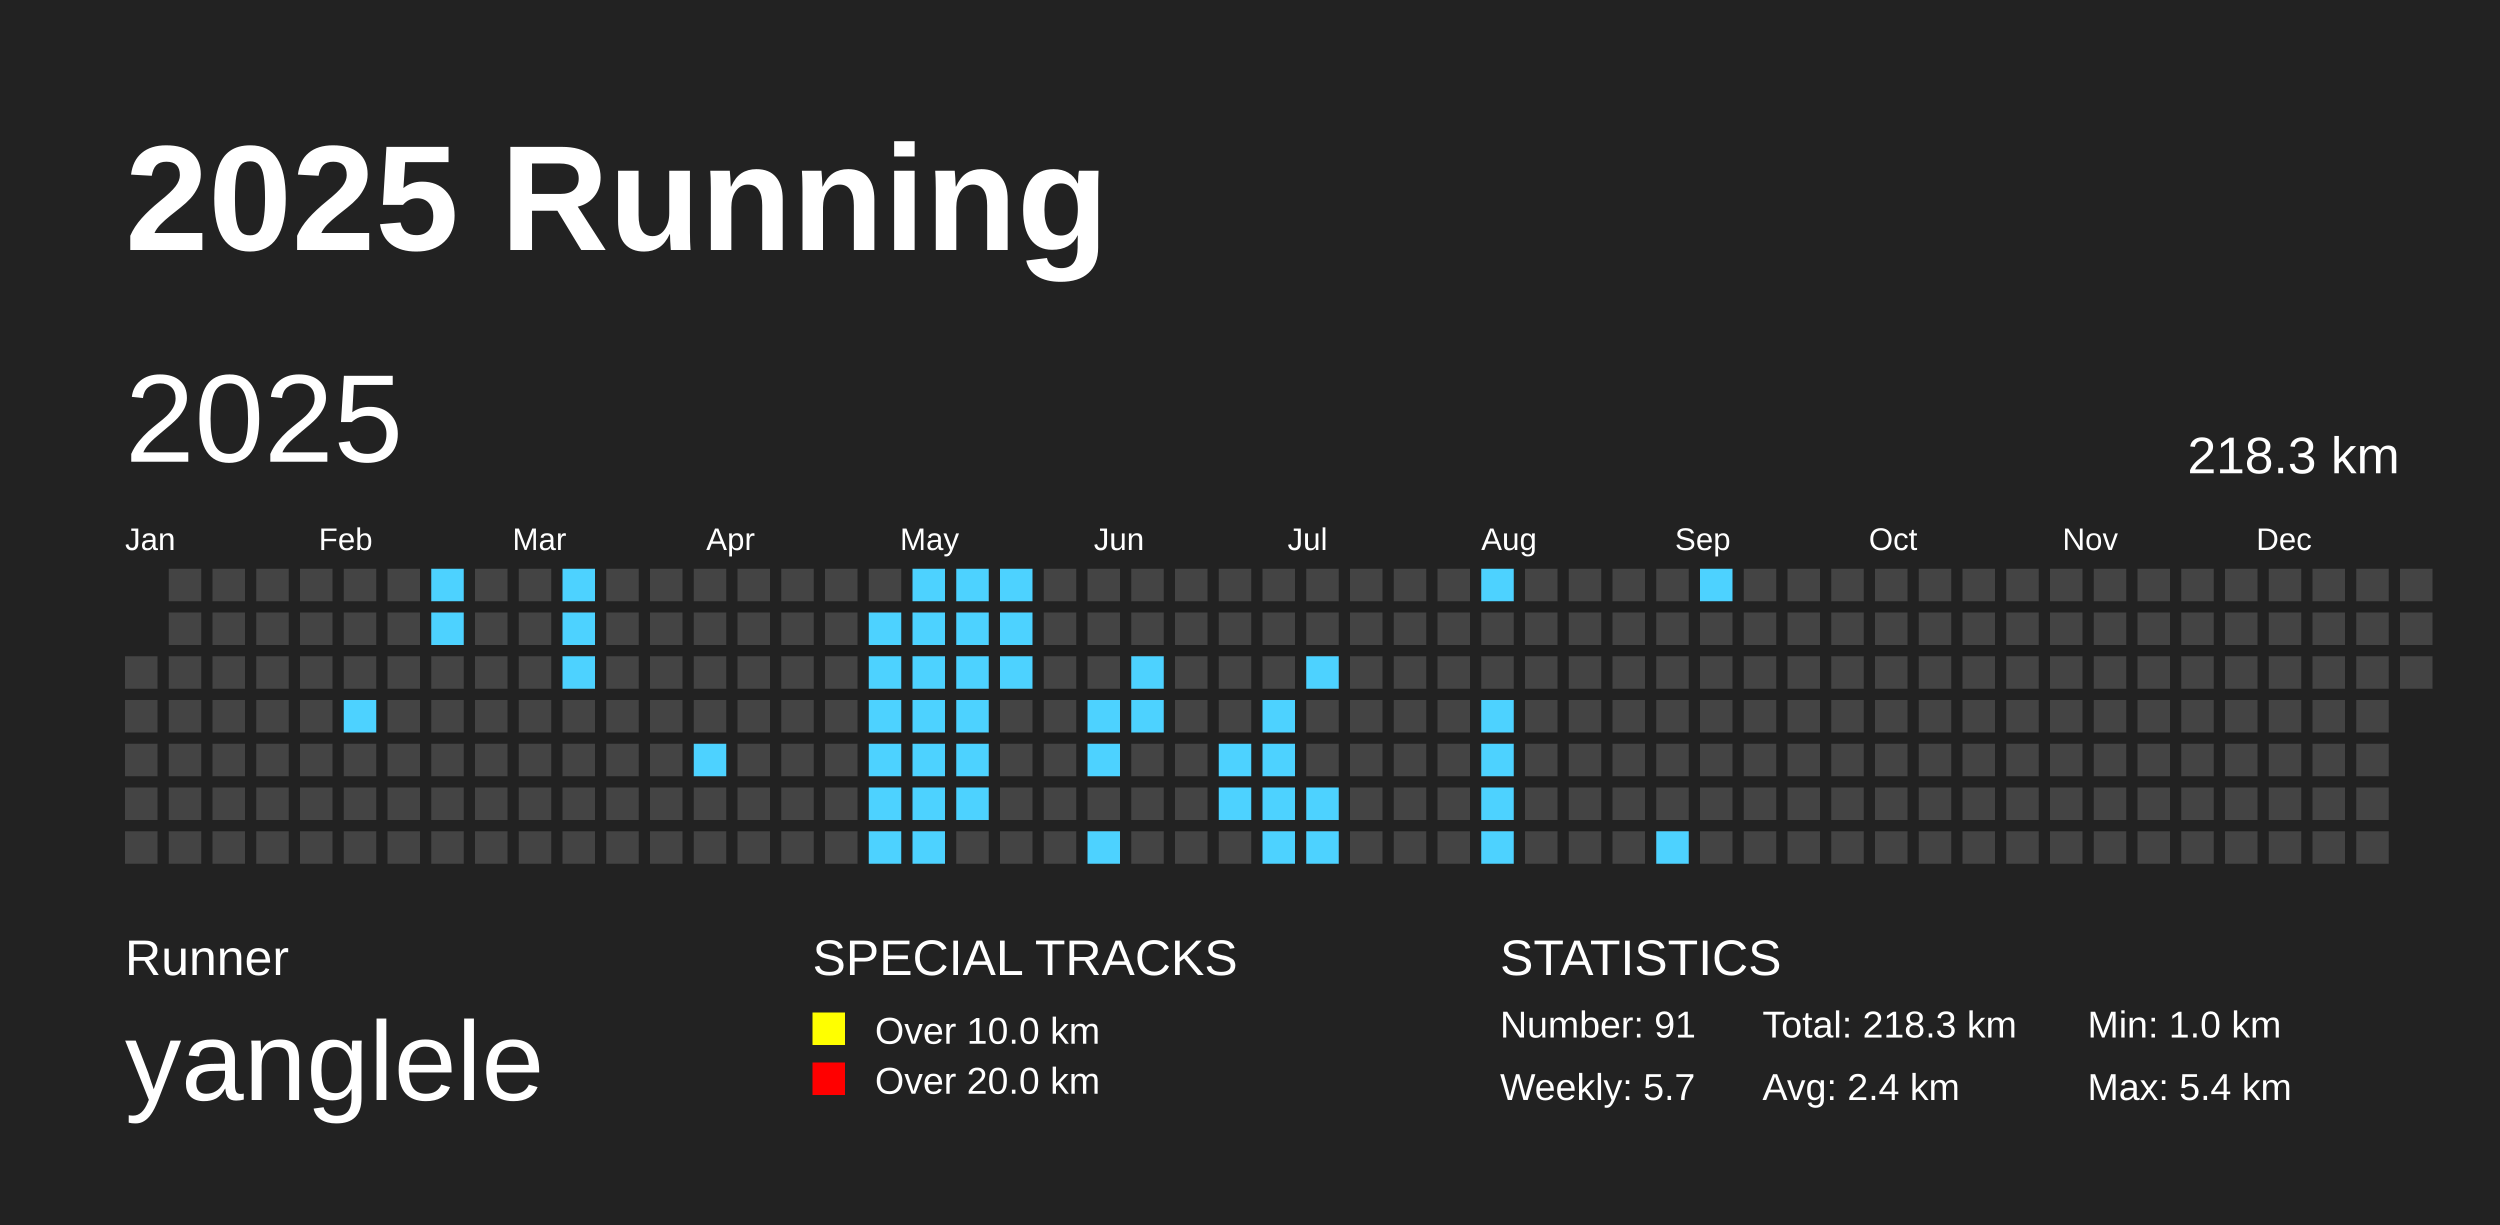
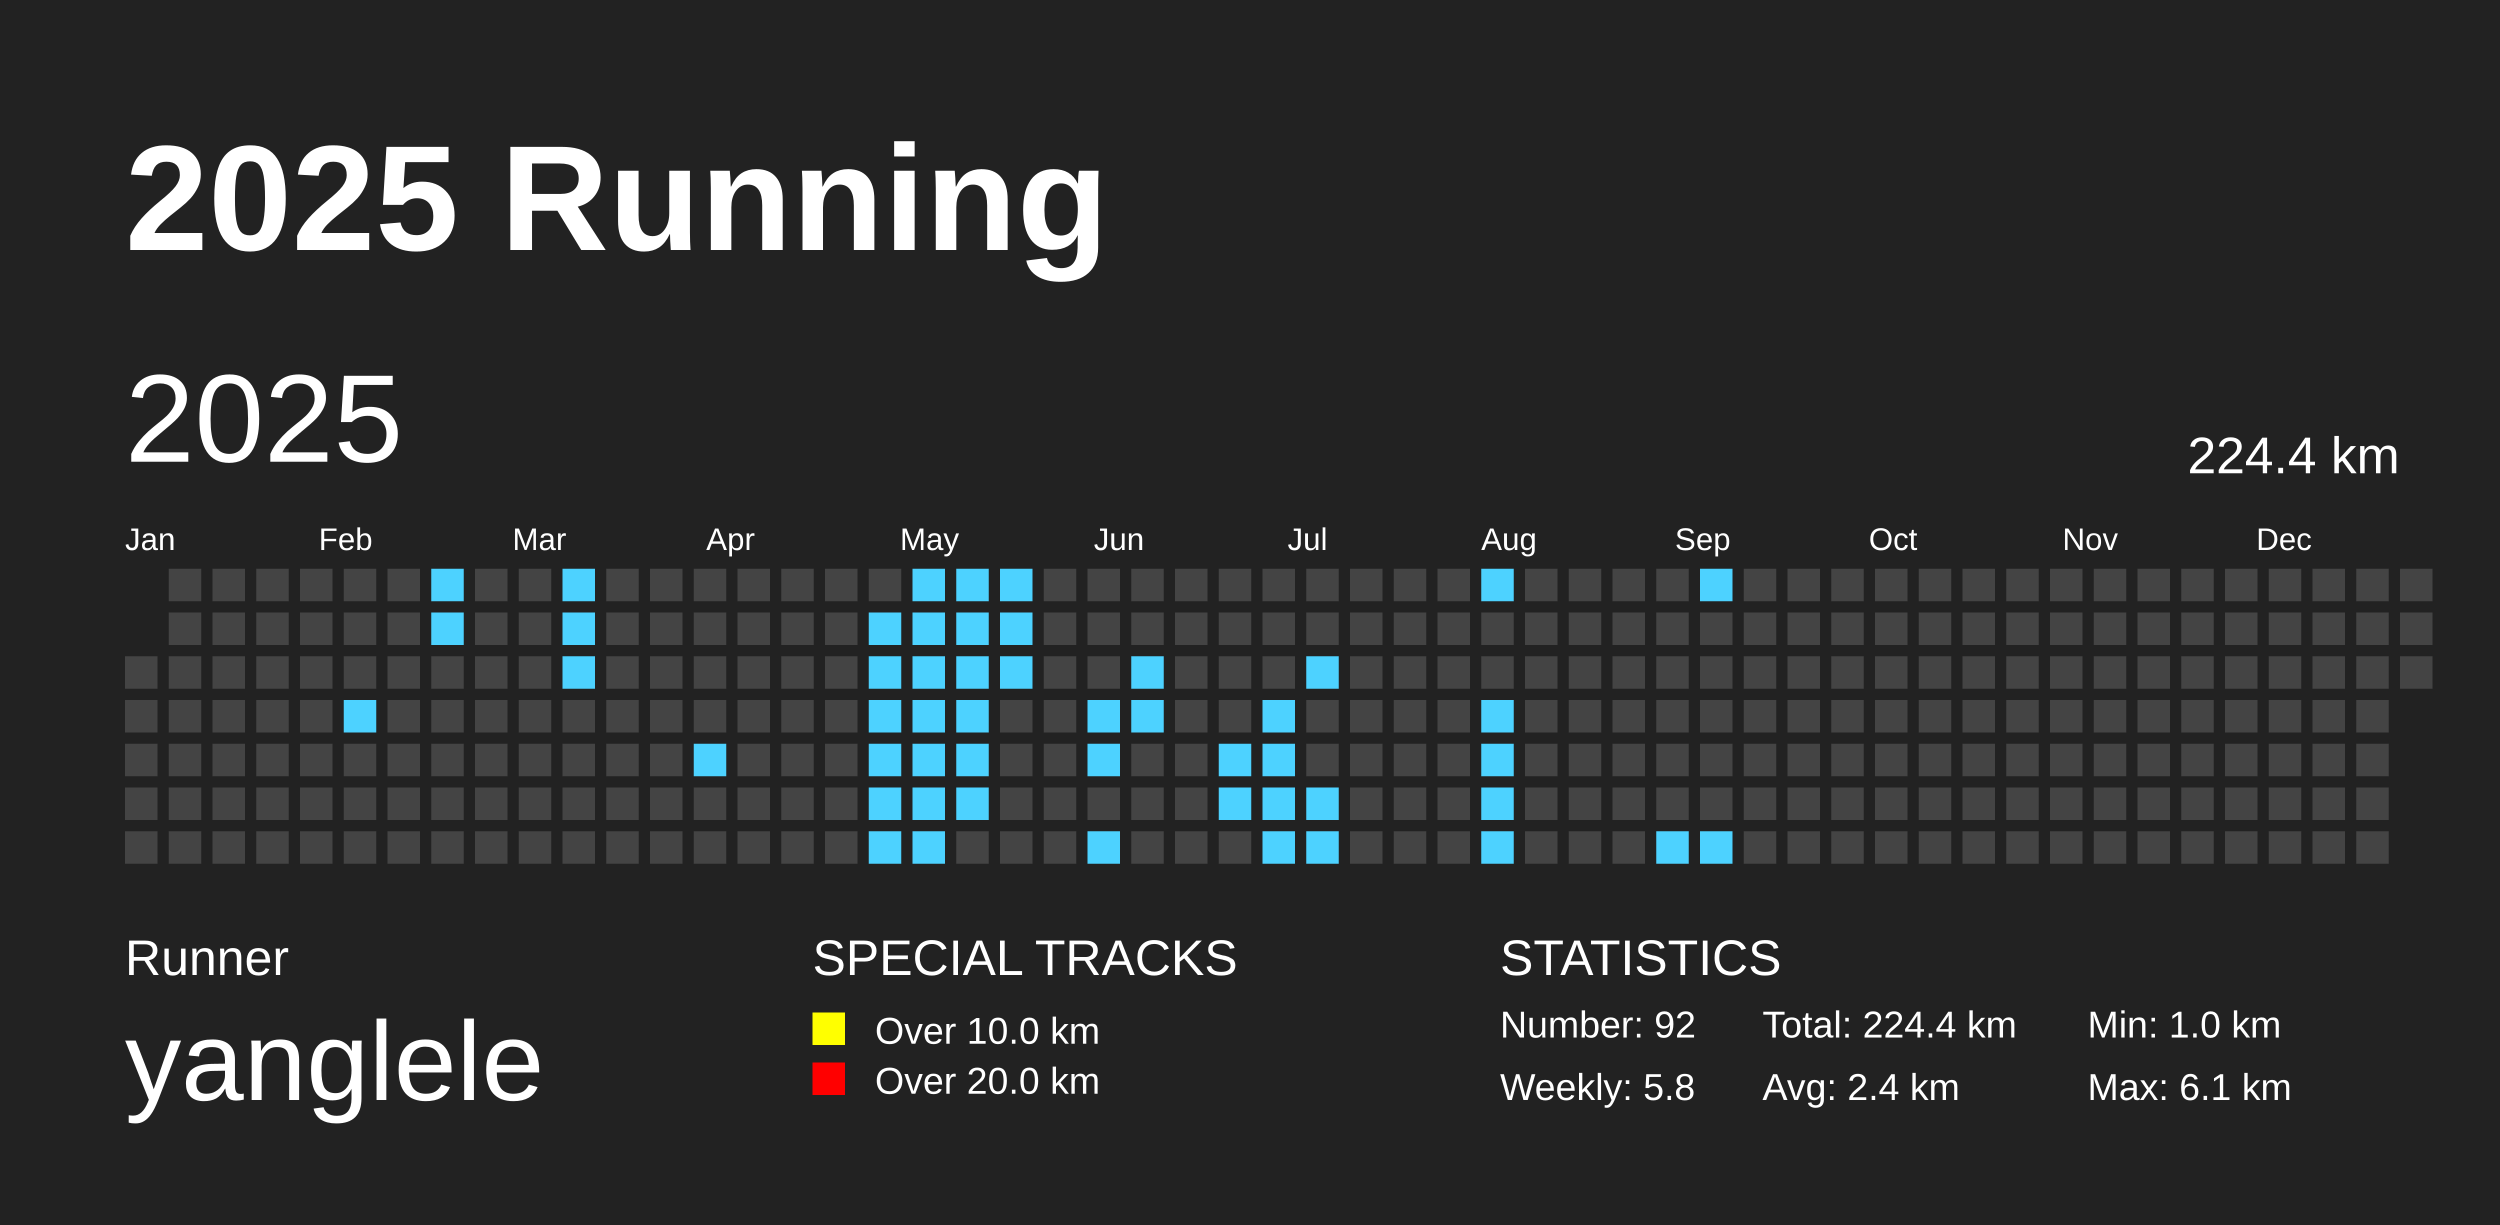
<svg xmlns="http://www.w3.org/2000/svg" baseProfile="full" height="98mm" version="1.1" viewBox="0,0,200,98" width="200mm">
  <defs />
  <rect fill="#222222" height="98" width="200" x="0" y="0" />
  <text fill="#FFFFFF" style="font-size:12px; font-family:Arial; font-weight:bold;" x="10" y="20">2025 Running</text>
  <text fill="#FFFFFF" style="font-size:4px; font-family:Arial" x="10" y="78">Runner</text>
  <text fill="#FFFFFF" style="font-size:9px; font-family:Arial" x="10" y="88">yanglele</text>
  <text fill="#FFFFFF" style="font-size:4px; font-family:Arial" x="65" y="78">SPECIAL TRACKS</text>
  <rect fill="yellow" height="2.6" width="2.6" x="65" y="81" />
  <text fill="#FFFFFF" style="font-size:3px; font-family:Arial" x="70" y="83.5">Over 10.0 km</text>
  <rect fill="red" height="2.6" width="2.6" x="65" y="85" />
  <text fill="#FFFFFF" style="font-size:3px; font-family:Arial" x="70" y="87.5">Over 20.0 km</text>
  <text fill="#FFFFFF" style="font-size:4px; font-family:Arial" x="120" y="78">STATISTICS</text>
-   <text fill="#FFFFFF" style="font-size:3px; font-family:Arial" x="120" y="83">Number: 91</text>
-   <text fill="#FFFFFF" style="font-size:3px; font-family:Arial" x="120" y="88">Weekly: 5.7</text>
-   <text fill="#FFFFFF" style="font-size:3px; font-family:Arial" x="141" y="83">Total: 218.3 km</text>
+   <text fill="#FFFFFF" style="font-size:3px; font-family:Arial" x="120" y="83">Number: 92</text>
+   <text fill="#FFFFFF" style="font-size:3px; font-family:Arial" x="120" y="88">Weekly: 5.8</text>
+   <text fill="#FFFFFF" style="font-size:3px; font-family:Arial" x="141" y="83">Total: 224.4 km</text>
  <text fill="#FFFFFF" style="font-size:3px; font-family:Arial" x="141" y="88">Avg: 2.4 km</text>
  <text fill="#FFFFFF" style="font-size:3px; font-family:Arial" x="167" y="83">Min: 1.0 km</text>
-   <text fill="#FFFFFF" style="font-size:3px; font-family:Arial" x="167" y="88">Max: 5.4 km</text>
+   <text fill="#FFFFFF" style="font-size:3px; font-family:Arial" x="167" y="88">Max: 6.1 km</text>
  <text dominant-baseline="hanging" fill="#FFFFFF" style="font-size:10.0px; font-family:Arial;" x="10" y="30">2025</text>
-   <text dominant-baseline="hanging" fill="#FFFFFF" style="font-size:4.125px; font-family:Arial;" x="175" y="35">218.3 km</text>
+   <text dominant-baseline="hanging" fill="#FFFFFF" style="font-size:4.125px; font-family:Arial;" x="175" y="35">224.4 km</text>
  <text fill="#FFFFFF" style="font-size:2.5px; font-family:Arial" x="10.0" y="44">Jan</text>
  <text fill="#FFFFFF" style="font-size:2.5px; font-family:Arial" x="25.5" y="44">Feb</text>
  <text fill="#FFFFFF" style="font-size:2.5px; font-family:Arial" x="41.0" y="44">Mar</text>
  <text fill="#FFFFFF" style="font-size:2.5px; font-family:Arial" x="56.5" y="44">Apr</text>
  <text fill="#FFFFFF" style="font-size:2.5px; font-family:Arial" x="72.0" y="44">May</text>
  <text fill="#FFFFFF" style="font-size:2.5px; font-family:Arial" x="87.5" y="44">Jun</text>
  <text fill="#FFFFFF" style="font-size:2.5px; font-family:Arial" x="103.0" y="44">Jul</text>
  <text fill="#FFFFFF" style="font-size:2.5px; font-family:Arial" x="118.5" y="44">Aug</text>
  <text fill="#FFFFFF" style="font-size:2.5px; font-family:Arial" x="134.0" y="44">Sep</text>
  <text fill="#FFFFFF" style="font-size:2.5px; font-family:Arial" x="149.5" y="44">Oct</text>
  <text fill="#FFFFFF" style="font-size:2.5px; font-family:Arial" x="165.0" y="44">Nov</text>
  <text fill="#FFFFFF" style="font-size:2.5px; font-family:Arial" x="180.5" y="44">Dec</text>
  <rect fill="#444444" height="2.6" width="2.6" x="10.0" y="52.5" />
  <rect fill="#444444" height="2.6" width="2.6" x="10.0" y="56.0" />
  <rect fill="#444444" height="2.6" width="2.6" x="10.0" y="59.5" />
  <rect fill="#444444" height="2.6" width="2.6" x="10.0" y="63.0" />
  <rect fill="#444444" height="2.6" width="2.6" x="10.0" y="66.5" />
  <rect fill="#444444" height="2.6" width="2.6" x="13.5" y="45.5" />
  <rect fill="#444444" height="2.6" width="2.6" x="13.5" y="49.0" />
  <rect fill="#444444" height="2.6" width="2.6" x="13.5" y="52.5" />
  <rect fill="#444444" height="2.6" width="2.6" x="13.5" y="56.0" />
  <rect fill="#444444" height="2.6" width="2.6" x="13.5" y="59.5" />
  <rect fill="#444444" height="2.6" width="2.6" x="13.5" y="63.0" />
  <rect fill="#444444" height="2.6" width="2.6" x="13.5" y="66.5" />
  <rect fill="#444444" height="2.6" width="2.6" x="17.0" y="45.5" />
  <rect fill="#444444" height="2.6" width="2.6" x="17.0" y="49.0" />
  <rect fill="#444444" height="2.6" width="2.6" x="17.0" y="52.5" />
  <rect fill="#444444" height="2.6" width="2.6" x="17.0" y="56.0" />
  <rect fill="#444444" height="2.6" width="2.6" x="17.0" y="59.5" />
  <rect fill="#444444" height="2.6" width="2.6" x="17.0" y="63.0" />
  <rect fill="#444444" height="2.6" width="2.6" x="17.0" y="66.5" />
  <rect fill="#444444" height="2.6" width="2.6" x="20.5" y="45.5" />
  <rect fill="#444444" height="2.6" width="2.6" x="20.5" y="49.0" />
  <rect fill="#444444" height="2.6" width="2.6" x="20.5" y="52.5" />
  <rect fill="#444444" height="2.6" width="2.6" x="20.5" y="56.0" />
  <rect fill="#444444" height="2.6" width="2.6" x="20.5" y="59.5" />
  <rect fill="#444444" height="2.6" width="2.6" x="20.5" y="63.0" />
  <rect fill="#444444" height="2.6" width="2.6" x="20.5" y="66.5" />
  <rect fill="#444444" height="2.6" width="2.6" x="24.0" y="45.5" />
  <rect fill="#444444" height="2.6" width="2.6" x="24.0" y="49.0" />
  <rect fill="#444444" height="2.6" width="2.6" x="24.0" y="52.5" />
  <rect fill="#444444" height="2.6" width="2.6" x="24.0" y="56.0" />
  <rect fill="#444444" height="2.6" width="2.6" x="24.0" y="59.5" />
  <rect fill="#444444" height="2.6" width="2.6" x="24.0" y="63.0" />
  <rect fill="#444444" height="2.6" width="2.6" x="24.0" y="66.5" />
  <rect fill="#444444" height="2.6" width="2.6" x="27.5" y="45.5" />
  <rect fill="#444444" height="2.6" width="2.6" x="27.5" y="49.0" />
  <rect fill="#444444" height="2.6" width="2.6" x="27.5" y="52.5" />
  <rect fill="#4DD2FF" height="2.6" width="2.6" x="27.5" y="56.0" />
  <rect fill="#444444" height="2.6" width="2.6" x="27.5" y="59.5" />
  <rect fill="#444444" height="2.6" width="2.6" x="27.5" y="63.0" />
  <rect fill="#444444" height="2.6" width="2.6" x="27.5" y="66.5" />
  <rect fill="#444444" height="2.6" width="2.6" x="31.0" y="45.5" />
  <rect fill="#444444" height="2.6" width="2.6" x="31.0" y="49.0" />
  <rect fill="#444444" height="2.6" width="2.6" x="31.0" y="52.5" />
  <rect fill="#444444" height="2.6" width="2.6" x="31.0" y="56.0" />
  <rect fill="#444444" height="2.6" width="2.6" x="31.0" y="59.5" />
  <rect fill="#444444" height="2.6" width="2.6" x="31.0" y="63.0" />
  <rect fill="#444444" height="2.6" width="2.6" x="31.0" y="66.5" />
  <rect fill="#4DD2FF" height="2.6" width="2.6" x="34.5" y="45.5" />
  <rect fill="#4DD2FF" height="2.6" width="2.6" x="34.5" y="49.0" />
  <rect fill="#444444" height="2.6" width="2.6" x="34.5" y="52.5" />
  <rect fill="#444444" height="2.6" width="2.6" x="34.5" y="56.0" />
  <rect fill="#444444" height="2.6" width="2.6" x="34.5" y="59.5" />
  <rect fill="#444444" height="2.6" width="2.6" x="34.5" y="63.0" />
  <rect fill="#444444" height="2.6" width="2.6" x="34.5" y="66.5" />
  <rect fill="#444444" height="2.6" width="2.6" x="38.0" y="45.5" />
  <rect fill="#444444" height="2.6" width="2.6" x="38.0" y="49.0" />
  <rect fill="#444444" height="2.6" width="2.6" x="38.0" y="52.5" />
  <rect fill="#444444" height="2.6" width="2.6" x="38.0" y="56.0" />
  <rect fill="#444444" height="2.6" width="2.6" x="38.0" y="59.5" />
  <rect fill="#444444" height="2.6" width="2.6" x="38.0" y="63.0" />
  <rect fill="#444444" height="2.6" width="2.6" x="38.0" y="66.5" />
  <rect fill="#444444" height="2.6" width="2.6" x="41.5" y="45.5" />
  <rect fill="#444444" height="2.6" width="2.6" x="41.5" y="49.0" />
  <rect fill="#444444" height="2.6" width="2.6" x="41.5" y="52.5" />
  <rect fill="#444444" height="2.6" width="2.6" x="41.5" y="56.0" />
  <rect fill="#444444" height="2.6" width="2.6" x="41.5" y="59.5" />
  <rect fill="#444444" height="2.6" width="2.6" x="41.5" y="63.0" />
  <rect fill="#444444" height="2.6" width="2.6" x="41.5" y="66.5" />
  <rect fill="#4DD2FF" height="2.6" width="2.6" x="45.0" y="45.5" />
  <rect fill="#4DD2FF" height="2.6" width="2.6" x="45.0" y="49.0" />
  <rect fill="#4DD2FF" height="2.6" width="2.6" x="45.0" y="52.5" />
  <rect fill="#444444" height="2.6" width="2.6" x="45.0" y="56.0" />
  <rect fill="#444444" height="2.6" width="2.6" x="45.0" y="59.5" />
  <rect fill="#444444" height="2.6" width="2.6" x="45.0" y="63.0" />
  <rect fill="#444444" height="2.6" width="2.6" x="45.0" y="66.5" />
  <rect fill="#444444" height="2.6" width="2.6" x="48.5" y="45.5" />
  <rect fill="#444444" height="2.6" width="2.6" x="48.5" y="49.0" />
  <rect fill="#444444" height="2.6" width="2.6" x="48.5" y="52.5" />
  <rect fill="#444444" height="2.6" width="2.6" x="48.5" y="56.0" />
  <rect fill="#444444" height="2.6" width="2.6" x="48.5" y="59.5" />
  <rect fill="#444444" height="2.6" width="2.6" x="48.5" y="63.0" />
  <rect fill="#444444" height="2.6" width="2.6" x="48.5" y="66.5" />
  <rect fill="#444444" height="2.6" width="2.6" x="52.0" y="45.5" />
  <rect fill="#444444" height="2.6" width="2.6" x="52.0" y="49.0" />
  <rect fill="#444444" height="2.6" width="2.6" x="52.0" y="52.5" />
  <rect fill="#444444" height="2.6" width="2.6" x="52.0" y="56.0" />
  <rect fill="#444444" height="2.6" width="2.6" x="52.0" y="59.5" />
  <rect fill="#444444" height="2.6" width="2.6" x="52.0" y="63.0" />
  <rect fill="#444444" height="2.6" width="2.6" x="52.0" y="66.5" />
  <rect fill="#444444" height="2.6" width="2.6" x="55.5" y="45.5" />
  <rect fill="#444444" height="2.6" width="2.6" x="55.5" y="49.0" />
  <rect fill="#444444" height="2.6" width="2.6" x="55.5" y="52.5" />
  <rect fill="#444444" height="2.6" width="2.6" x="55.5" y="56.0" />
  <rect fill="#4DD2FF" height="2.6" width="2.6" x="55.5" y="59.5" />
  <rect fill="#444444" height="2.6" width="2.6" x="55.5" y="63.0" />
  <rect fill="#444444" height="2.6" width="2.6" x="55.5" y="66.5" />
  <rect fill="#444444" height="2.6" width="2.6" x="59.0" y="45.5" />
  <rect fill="#444444" height="2.6" width="2.6" x="59.0" y="49.0" />
  <rect fill="#444444" height="2.6" width="2.6" x="59.0" y="52.5" />
  <rect fill="#444444" height="2.6" width="2.6" x="59.0" y="56.0" />
  <rect fill="#444444" height="2.6" width="2.6" x="59.0" y="59.5" />
  <rect fill="#444444" height="2.6" width="2.6" x="59.0" y="63.0" />
  <rect fill="#444444" height="2.6" width="2.6" x="59.0" y="66.5" />
  <rect fill="#444444" height="2.6" width="2.6" x="62.5" y="45.5" />
  <rect fill="#444444" height="2.6" width="2.6" x="62.5" y="49.0" />
  <rect fill="#444444" height="2.6" width="2.6" x="62.5" y="52.5" />
  <rect fill="#444444" height="2.6" width="2.6" x="62.5" y="56.0" />
  <rect fill="#444444" height="2.6" width="2.6" x="62.5" y="59.5" />
  <rect fill="#444444" height="2.6" width="2.6" x="62.5" y="63.0" />
  <rect fill="#444444" height="2.6" width="2.6" x="62.5" y="66.5" />
  <rect fill="#444444" height="2.6" width="2.6" x="66.0" y="45.5" />
  <rect fill="#444444" height="2.6" width="2.6" x="66.0" y="49.0" />
  <rect fill="#444444" height="2.6" width="2.6" x="66.0" y="52.5" />
  <rect fill="#444444" height="2.6" width="2.6" x="66.0" y="56.0" />
  <rect fill="#444444" height="2.6" width="2.6" x="66.0" y="59.5" />
  <rect fill="#444444" height="2.6" width="2.6" x="66.0" y="63.0" />
  <rect fill="#444444" height="2.6" width="2.6" x="66.0" y="66.5" />
  <rect fill="#444444" height="2.6" width="2.6" x="69.5" y="45.5" />
  <rect fill="#4DD2FF" height="2.6" width="2.6" x="69.5" y="49.0" />
  <rect fill="#4DD2FF" height="2.6" width="2.6" x="69.5" y="52.5" />
  <rect fill="#4DD2FF" height="2.6" width="2.6" x="69.5" y="56.0" />
  <rect fill="#4DD2FF" height="2.6" width="2.6" x="69.5" y="59.5" />
  <rect fill="#4DD2FF" height="2.6" width="2.6" x="69.5" y="63.0" />
  <rect fill="#4DD2FF" height="2.6" width="2.6" x="69.5" y="66.5" />
  <rect fill="#4DD2FF" height="2.6" width="2.6" x="73.0" y="45.5" />
  <rect fill="#4DD2FF" height="2.6" width="2.6" x="73.0" y="49.0" />
  <rect fill="#4DD2FF" height="2.6" width="2.6" x="73.0" y="52.5" />
  <rect fill="#4DD2FF" height="2.6" width="2.6" x="73.0" y="56.0" />
  <rect fill="#4DD2FF" height="2.6" width="2.6" x="73.0" y="59.5" />
  <rect fill="#4DD2FF" height="2.6" width="2.6" x="73.0" y="63.0" />
  <rect fill="#4DD2FF" height="2.6" width="2.6" x="73.0" y="66.5" />
  <rect fill="#4DD2FF" height="2.6" width="2.6" x="76.5" y="45.5" />
  <rect fill="#4DD2FF" height="2.6" width="2.6" x="76.5" y="49.0" />
  <rect fill="#4DD2FF" height="2.6" width="2.6" x="76.5" y="52.5" />
  <rect fill="#4DD2FF" height="2.6" width="2.6" x="76.5" y="56.0" />
  <rect fill="#4DD2FF" height="2.6" width="2.6" x="76.5" y="59.5" />
  <rect fill="#4DD2FF" height="2.6" width="2.6" x="76.5" y="63.0" />
  <rect fill="#444444" height="2.6" width="2.6" x="76.5" y="66.5" />
  <rect fill="#4DD2FF" height="2.6" width="2.6" x="80.0" y="45.5" />
  <rect fill="#4DD2FF" height="2.6" width="2.6" x="80.0" y="49.0" />
  <rect fill="#4DD2FF" height="2.6" width="2.6" x="80.0" y="52.5" />
  <rect fill="#444444" height="2.6" width="2.6" x="80.0" y="56.0" />
  <rect fill="#444444" height="2.6" width="2.6" x="80.0" y="59.5" />
  <rect fill="#444444" height="2.6" width="2.6" x="80.0" y="63.0" />
  <rect fill="#444444" height="2.6" width="2.6" x="80.0" y="66.5" />
  <rect fill="#444444" height="2.6" width="2.6" x="83.5" y="45.5" />
  <rect fill="#444444" height="2.6" width="2.6" x="83.5" y="49.0" />
  <rect fill="#444444" height="2.6" width="2.6" x="83.5" y="52.5" />
  <rect fill="#444444" height="2.6" width="2.6" x="83.5" y="56.0" />
  <rect fill="#444444" height="2.6" width="2.6" x="83.5" y="59.5" />
  <rect fill="#444444" height="2.6" width="2.6" x="83.5" y="63.0" />
  <rect fill="#444444" height="2.6" width="2.6" x="83.5" y="66.5" />
  <rect fill="#444444" height="2.6" width="2.6" x="87.0" y="45.5" />
  <rect fill="#444444" height="2.6" width="2.6" x="87.0" y="49.0" />
  <rect fill="#444444" height="2.6" width="2.6" x="87.0" y="52.5" />
  <rect fill="#4DD2FF" height="2.6" width="2.6" x="87.0" y="56.0" />
  <rect fill="#4DD2FF" height="2.6" width="2.6" x="87.0" y="59.5" />
  <rect fill="#444444" height="2.6" width="2.6" x="87.0" y="63.0" />
  <rect fill="#4DD2FF" height="2.6" width="2.6" x="87.0" y="66.5" />
  <rect fill="#444444" height="2.6" width="2.6" x="90.5" y="45.5" />
  <rect fill="#444444" height="2.6" width="2.6" x="90.5" y="49.0" />
  <rect fill="#4DD2FF" height="2.6" width="2.6" x="90.5" y="52.5" />
  <rect fill="#4DD2FF" height="2.6" width="2.6" x="90.5" y="56.0" />
  <rect fill="#444444" height="2.6" width="2.6" x="90.5" y="59.5" />
  <rect fill="#444444" height="2.6" width="2.6" x="90.5" y="63.0" />
  <rect fill="#444444" height="2.6" width="2.6" x="90.5" y="66.5" />
  <rect fill="#444444" height="2.6" width="2.6" x="94.0" y="45.5" />
  <rect fill="#444444" height="2.6" width="2.6" x="94.0" y="49.0" />
  <rect fill="#444444" height="2.6" width="2.6" x="94.0" y="52.5" />
  <rect fill="#444444" height="2.6" width="2.6" x="94.0" y="56.0" />
  <rect fill="#444444" height="2.6" width="2.6" x="94.0" y="59.5" />
  <rect fill="#444444" height="2.6" width="2.6" x="94.0" y="63.0" />
  <rect fill="#444444" height="2.6" width="2.6" x="94.0" y="66.5" />
  <rect fill="#444444" height="2.6" width="2.6" x="97.5" y="45.5" />
  <rect fill="#444444" height="2.6" width="2.6" x="97.5" y="49.0" />
  <rect fill="#444444" height="2.6" width="2.6" x="97.5" y="52.5" />
  <rect fill="#444444" height="2.6" width="2.6" x="97.5" y="56.0" />
  <rect fill="#4DD2FF" height="2.6" width="2.6" x="97.5" y="59.5" />
  <rect fill="#4DD2FF" height="2.6" width="2.6" x="97.5" y="63.0" />
  <rect fill="#444444" height="2.6" width="2.6" x="97.5" y="66.5" />
  <rect fill="#444444" height="2.6" width="2.6" x="101.0" y="45.5" />
  <rect fill="#444444" height="2.6" width="2.6" x="101.0" y="49.0" />
  <rect fill="#444444" height="2.6" width="2.6" x="101.0" y="52.5" />
  <rect fill="#4DD2FF" height="2.6" width="2.6" x="101.0" y="56.0" />
  <rect fill="#4DD2FF" height="2.6" width="2.6" x="101.0" y="59.5" />
  <rect fill="#4DD2FF" height="2.6" width="2.6" x="101.0" y="63.0" />
  <rect fill="#4DD2FF" height="2.6" width="2.6" x="101.0" y="66.5" />
  <rect fill="#444444" height="2.6" width="2.6" x="104.5" y="45.5" />
  <rect fill="#444444" height="2.6" width="2.6" x="104.5" y="49.0" />
  <rect fill="#4DD2FF" height="2.6" width="2.6" x="104.5" y="52.5" />
  <rect fill="#444444" height="2.6" width="2.6" x="104.5" y="56.0" />
  <rect fill="#444444" height="2.6" width="2.6" x="104.5" y="59.5" />
  <rect fill="#4DD2FF" height="2.6" width="2.6" x="104.5" y="63.0" />
  <rect fill="#4DD2FF" height="2.6" width="2.6" x="104.5" y="66.5" />
  <rect fill="#444444" height="2.6" width="2.6" x="108.0" y="45.5" />
  <rect fill="#444444" height="2.6" width="2.6" x="108.0" y="49.0" />
  <rect fill="#444444" height="2.6" width="2.6" x="108.0" y="52.5" />
  <rect fill="#444444" height="2.6" width="2.6" x="108.0" y="56.0" />
  <rect fill="#444444" height="2.6" width="2.6" x="108.0" y="59.5" />
  <rect fill="#444444" height="2.6" width="2.6" x="108.0" y="63.0" />
  <rect fill="#444444" height="2.6" width="2.6" x="108.0" y="66.5" />
  <rect fill="#444444" height="2.6" width="2.6" x="111.5" y="45.5" />
  <rect fill="#444444" height="2.6" width="2.6" x="111.5" y="49.0" />
  <rect fill="#444444" height="2.6" width="2.6" x="111.5" y="52.5" />
  <rect fill="#444444" height="2.6" width="2.6" x="111.5" y="56.0" />
  <rect fill="#444444" height="2.6" width="2.6" x="111.5" y="59.5" />
  <rect fill="#444444" height="2.6" width="2.6" x="111.5" y="63.0" />
  <rect fill="#444444" height="2.6" width="2.6" x="111.5" y="66.5" />
  <rect fill="#444444" height="2.6" width="2.6" x="115.0" y="45.5" />
  <rect fill="#444444" height="2.6" width="2.6" x="115.0" y="49.0" />
  <rect fill="#444444" height="2.6" width="2.6" x="115.0" y="52.5" />
  <rect fill="#444444" height="2.6" width="2.6" x="115.0" y="56.0" />
  <rect fill="#444444" height="2.6" width="2.6" x="115.0" y="59.5" />
  <rect fill="#444444" height="2.6" width="2.6" x="115.0" y="63.0" />
  <rect fill="#444444" height="2.6" width="2.6" x="115.0" y="66.5" />
  <rect fill="#4DD2FF" height="2.6" width="2.6" x="118.5" y="45.5" />
  <rect fill="#444444" height="2.6" width="2.6" x="118.5" y="49.0" />
  <rect fill="#444444" height="2.6" width="2.6" x="118.5" y="52.5" />
  <rect fill="#4DD2FF" height="2.6" width="2.6" x="118.5" y="56.0" />
  <rect fill="#4DD2FF" height="2.6" width="2.6" x="118.5" y="59.5" />
  <rect fill="#4DD2FF" height="2.6" width="2.6" x="118.5" y="63.0" />
  <rect fill="#4DD2FF" height="2.6" width="2.6" x="118.5" y="66.5" />
  <rect fill="#444444" height="2.6" width="2.6" x="122.0" y="45.5" />
  <rect fill="#444444" height="2.6" width="2.6" x="122.0" y="49.0" />
  <rect fill="#444444" height="2.6" width="2.6" x="122.0" y="52.5" />
  <rect fill="#444444" height="2.6" width="2.6" x="122.0" y="56.0" />
  <rect fill="#444444" height="2.6" width="2.6" x="122.0" y="59.5" />
  <rect fill="#444444" height="2.6" width="2.6" x="122.0" y="63.0" />
  <rect fill="#444444" height="2.6" width="2.6" x="122.0" y="66.5" />
  <rect fill="#444444" height="2.6" width="2.6" x="125.5" y="45.5" />
  <rect fill="#444444" height="2.6" width="2.6" x="125.5" y="49.0" />
  <rect fill="#444444" height="2.6" width="2.6" x="125.5" y="52.5" />
  <rect fill="#444444" height="2.6" width="2.6" x="125.5" y="56.0" />
  <rect fill="#444444" height="2.6" width="2.6" x="125.5" y="59.5" />
  <rect fill="#444444" height="2.6" width="2.6" x="125.5" y="63.0" />
  <rect fill="#444444" height="2.6" width="2.6" x="125.5" y="66.5" />
  <rect fill="#444444" height="2.6" width="2.6" x="129.0" y="45.5" />
  <rect fill="#444444" height="2.6" width="2.6" x="129.0" y="49.0" />
  <rect fill="#444444" height="2.6" width="2.6" x="129.0" y="52.5" />
  <rect fill="#444444" height="2.6" width="2.6" x="129.0" y="56.0" />
  <rect fill="#444444" height="2.6" width="2.6" x="129.0" y="59.5" />
  <rect fill="#444444" height="2.6" width="2.6" x="129.0" y="63.0" />
  <rect fill="#444444" height="2.6" width="2.6" x="129.0" y="66.5" />
  <rect fill="#444444" height="2.6" width="2.6" x="132.5" y="45.5" />
  <rect fill="#444444" height="2.6" width="2.6" x="132.5" y="49.0" />
  <rect fill="#444444" height="2.6" width="2.6" x="132.5" y="52.5" />
  <rect fill="#444444" height="2.6" width="2.6" x="132.5" y="56.0" />
  <rect fill="#444444" height="2.6" width="2.6" x="132.5" y="59.5" />
  <rect fill="#444444" height="2.6" width="2.6" x="132.5" y="63.0" />
  <rect fill="#4DD2FF" height="2.6" width="2.6" x="132.5" y="66.5" />
  <rect fill="#4DD2FF" height="2.6" width="2.6" x="136.0" y="45.5" />
  <rect fill="#444444" height="2.6" width="2.6" x="136.0" y="49.0" />
  <rect fill="#444444" height="2.6" width="2.6" x="136.0" y="52.5" />
  <rect fill="#444444" height="2.6" width="2.6" x="136.0" y="56.0" />
  <rect fill="#444444" height="2.6" width="2.6" x="136.0" y="59.5" />
  <rect fill="#444444" height="2.6" width="2.6" x="136.0" y="63.0" />
-   <rect fill="#444444" height="2.6" width="2.6" x="136.0" y="66.5" />
+   <rect fill="#4DD2FF" height="2.6" width="2.6" x="136.0" y="66.5" />
  <rect fill="#444444" height="2.6" width="2.6" x="139.5" y="45.5" />
  <rect fill="#444444" height="2.6" width="2.6" x="139.5" y="49.0" />
  <rect fill="#444444" height="2.6" width="2.6" x="139.5" y="52.5" />
  <rect fill="#444444" height="2.6" width="2.6" x="139.5" y="56.0" />
  <rect fill="#444444" height="2.6" width="2.6" x="139.5" y="59.5" />
  <rect fill="#444444" height="2.6" width="2.6" x="139.5" y="63.0" />
  <rect fill="#444444" height="2.6" width="2.6" x="139.5" y="66.5" />
  <rect fill="#444444" height="2.6" width="2.6" x="143.0" y="45.5" />
  <rect fill="#444444" height="2.6" width="2.6" x="143.0" y="49.0" />
  <rect fill="#444444" height="2.6" width="2.6" x="143.0" y="52.5" />
  <rect fill="#444444" height="2.6" width="2.6" x="143.0" y="56.0" />
  <rect fill="#444444" height="2.6" width="2.6" x="143.0" y="59.5" />
  <rect fill="#444444" height="2.6" width="2.6" x="143.0" y="63.0" />
  <rect fill="#444444" height="2.6" width="2.6" x="143.0" y="66.5" />
  <rect fill="#444444" height="2.6" width="2.6" x="146.5" y="45.5" />
  <rect fill="#444444" height="2.6" width="2.6" x="146.5" y="49.0" />
  <rect fill="#444444" height="2.6" width="2.6" x="146.5" y="52.5" />
  <rect fill="#444444" height="2.6" width="2.6" x="146.5" y="56.0" />
  <rect fill="#444444" height="2.6" width="2.6" x="146.5" y="59.5" />
  <rect fill="#444444" height="2.6" width="2.6" x="146.5" y="63.0" />
  <rect fill="#444444" height="2.6" width="2.6" x="146.5" y="66.5" />
  <rect fill="#444444" height="2.6" width="2.6" x="150.0" y="45.5" />
  <rect fill="#444444" height="2.6" width="2.6" x="150.0" y="49.0" />
  <rect fill="#444444" height="2.6" width="2.6" x="150.0" y="52.5" />
  <rect fill="#444444" height="2.6" width="2.6" x="150.0" y="56.0" />
  <rect fill="#444444" height="2.6" width="2.6" x="150.0" y="59.5" />
  <rect fill="#444444" height="2.6" width="2.6" x="150.0" y="63.0" />
  <rect fill="#444444" height="2.6" width="2.6" x="150.0" y="66.5" />
  <rect fill="#444444" height="2.6" width="2.6" x="153.5" y="45.5" />
  <rect fill="#444444" height="2.6" width="2.6" x="153.5" y="49.0" />
  <rect fill="#444444" height="2.6" width="2.6" x="153.5" y="52.5" />
  <rect fill="#444444" height="2.6" width="2.6" x="153.5" y="56.0" />
  <rect fill="#444444" height="2.6" width="2.6" x="153.5" y="59.5" />
  <rect fill="#444444" height="2.6" width="2.6" x="153.5" y="63.0" />
  <rect fill="#444444" height="2.6" width="2.6" x="153.5" y="66.5" />
  <rect fill="#444444" height="2.6" width="2.6" x="157.0" y="45.5" />
  <rect fill="#444444" height="2.6" width="2.6" x="157.0" y="49.0" />
  <rect fill="#444444" height="2.6" width="2.6" x="157.0" y="52.5" />
  <rect fill="#444444" height="2.6" width="2.6" x="157.0" y="56.0" />
  <rect fill="#444444" height="2.6" width="2.6" x="157.0" y="59.5" />
  <rect fill="#444444" height="2.6" width="2.6" x="157.0" y="63.0" />
  <rect fill="#444444" height="2.6" width="2.6" x="157.0" y="66.5" />
  <rect fill="#444444" height="2.6" width="2.6" x="160.5" y="45.5" />
  <rect fill="#444444" height="2.6" width="2.6" x="160.5" y="49.0" />
  <rect fill="#444444" height="2.6" width="2.6" x="160.5" y="52.5" />
  <rect fill="#444444" height="2.6" width="2.6" x="160.5" y="56.0" />
  <rect fill="#444444" height="2.6" width="2.6" x="160.5" y="59.5" />
  <rect fill="#444444" height="2.6" width="2.6" x="160.5" y="63.0" />
  <rect fill="#444444" height="2.6" width="2.6" x="160.5" y="66.5" />
  <rect fill="#444444" height="2.6" width="2.6" x="164.0" y="45.5" />
  <rect fill="#444444" height="2.6" width="2.6" x="164.0" y="49.0" />
  <rect fill="#444444" height="2.6" width="2.6" x="164.0" y="52.5" />
  <rect fill="#444444" height="2.6" width="2.6" x="164.0" y="56.0" />
  <rect fill="#444444" height="2.6" width="2.6" x="164.0" y="59.5" />
  <rect fill="#444444" height="2.6" width="2.6" x="164.0" y="63.0" />
  <rect fill="#444444" height="2.6" width="2.6" x="164.0" y="66.5" />
  <rect fill="#444444" height="2.6" width="2.6" x="167.5" y="45.5" />
  <rect fill="#444444" height="2.6" width="2.6" x="167.5" y="49.0" />
  <rect fill="#444444" height="2.6" width="2.6" x="167.5" y="52.5" />
  <rect fill="#444444" height="2.6" width="2.6" x="167.5" y="56.0" />
  <rect fill="#444444" height="2.6" width="2.6" x="167.5" y="59.5" />
  <rect fill="#444444" height="2.6" width="2.6" x="167.5" y="63.0" />
  <rect fill="#444444" height="2.6" width="2.6" x="167.5" y="66.5" />
  <rect fill="#444444" height="2.6" width="2.6" x="171.0" y="45.5" />
  <rect fill="#444444" height="2.6" width="2.6" x="171.0" y="49.0" />
  <rect fill="#444444" height="2.6" width="2.6" x="171.0" y="52.5" />
  <rect fill="#444444" height="2.6" width="2.6" x="171.0" y="56.0" />
  <rect fill="#444444" height="2.6" width="2.6" x="171.0" y="59.5" />
  <rect fill="#444444" height="2.6" width="2.6" x="171.0" y="63.0" />
  <rect fill="#444444" height="2.6" width="2.6" x="171.0" y="66.5" />
  <rect fill="#444444" height="2.6" width="2.6" x="174.5" y="45.5" />
  <rect fill="#444444" height="2.6" width="2.6" x="174.5" y="49.0" />
  <rect fill="#444444" height="2.6" width="2.6" x="174.5" y="52.5" />
  <rect fill="#444444" height="2.6" width="2.6" x="174.5" y="56.0" />
  <rect fill="#444444" height="2.6" width="2.6" x="174.5" y="59.5" />
  <rect fill="#444444" height="2.6" width="2.6" x="174.5" y="63.0" />
  <rect fill="#444444" height="2.6" width="2.6" x="174.5" y="66.5" />
  <rect fill="#444444" height="2.6" width="2.6" x="178.0" y="45.5" />
  <rect fill="#444444" height="2.6" width="2.6" x="178.0" y="49.0" />
  <rect fill="#444444" height="2.6" width="2.6" x="178.0" y="52.5" />
  <rect fill="#444444" height="2.6" width="2.6" x="178.0" y="56.0" />
  <rect fill="#444444" height="2.6" width="2.6" x="178.0" y="59.5" />
  <rect fill="#444444" height="2.6" width="2.6" x="178.0" y="63.0" />
  <rect fill="#444444" height="2.6" width="2.6" x="178.0" y="66.5" />
  <rect fill="#444444" height="2.6" width="2.6" x="181.5" y="45.5" />
  <rect fill="#444444" height="2.6" width="2.6" x="181.5" y="49.0" />
  <rect fill="#444444" height="2.6" width="2.6" x="181.5" y="52.5" />
  <rect fill="#444444" height="2.6" width="2.6" x="181.5" y="56.0" />
  <rect fill="#444444" height="2.6" width="2.6" x="181.5" y="59.5" />
  <rect fill="#444444" height="2.6" width="2.6" x="181.5" y="63.0" />
  <rect fill="#444444" height="2.6" width="2.6" x="181.5" y="66.5" />
  <rect fill="#444444" height="2.6" width="2.6" x="185.0" y="45.5" />
  <rect fill="#444444" height="2.6" width="2.6" x="185.0" y="49.0" />
  <rect fill="#444444" height="2.6" width="2.6" x="185.0" y="52.5" />
  <rect fill="#444444" height="2.6" width="2.6" x="185.0" y="56.0" />
  <rect fill="#444444" height="2.6" width="2.6" x="185.0" y="59.5" />
  <rect fill="#444444" height="2.6" width="2.6" x="185.0" y="63.0" />
  <rect fill="#444444" height="2.6" width="2.6" x="185.0" y="66.5" />
  <rect fill="#444444" height="2.6" width="2.6" x="188.5" y="45.5" />
  <rect fill="#444444" height="2.6" width="2.6" x="188.5" y="49.0" />
  <rect fill="#444444" height="2.6" width="2.6" x="188.5" y="52.5" />
  <rect fill="#444444" height="2.6" width="2.6" x="188.5" y="56.0" />
  <rect fill="#444444" height="2.6" width="2.6" x="188.5" y="59.5" />
  <rect fill="#444444" height="2.6" width="2.6" x="188.5" y="63.0" />
  <rect fill="#444444" height="2.6" width="2.6" x="188.5" y="66.5" />
  <rect fill="#444444" height="2.6" width="2.6" x="192.0" y="45.5" />
  <rect fill="#444444" height="2.6" width="2.6" x="192.0" y="49.0" />
  <rect fill="#444444" height="2.6" width="2.6" x="192.0" y="52.5" />
</svg>
